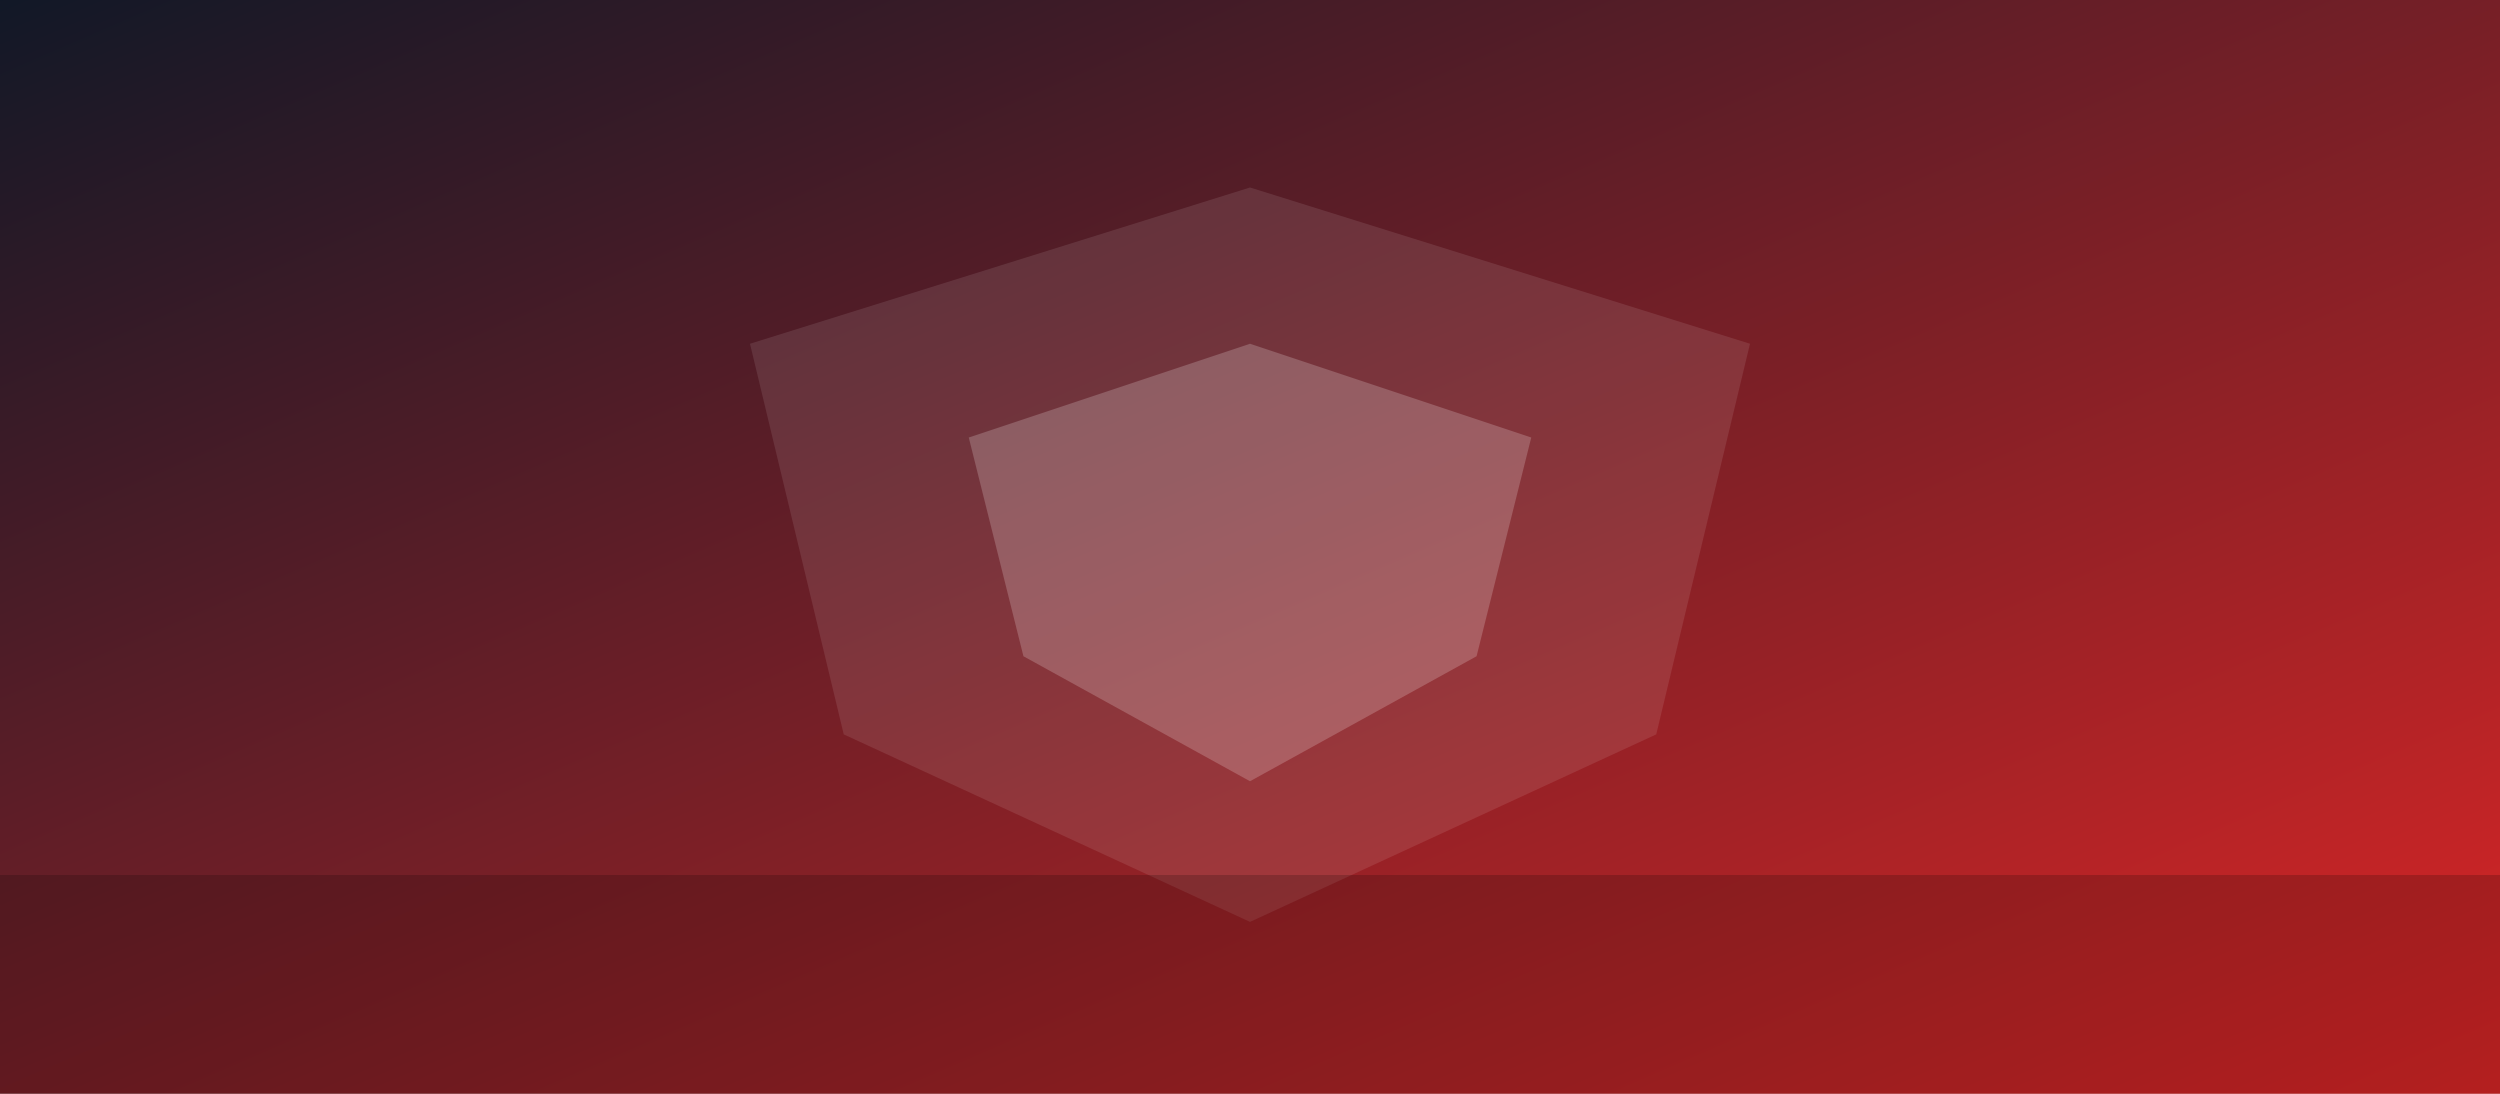
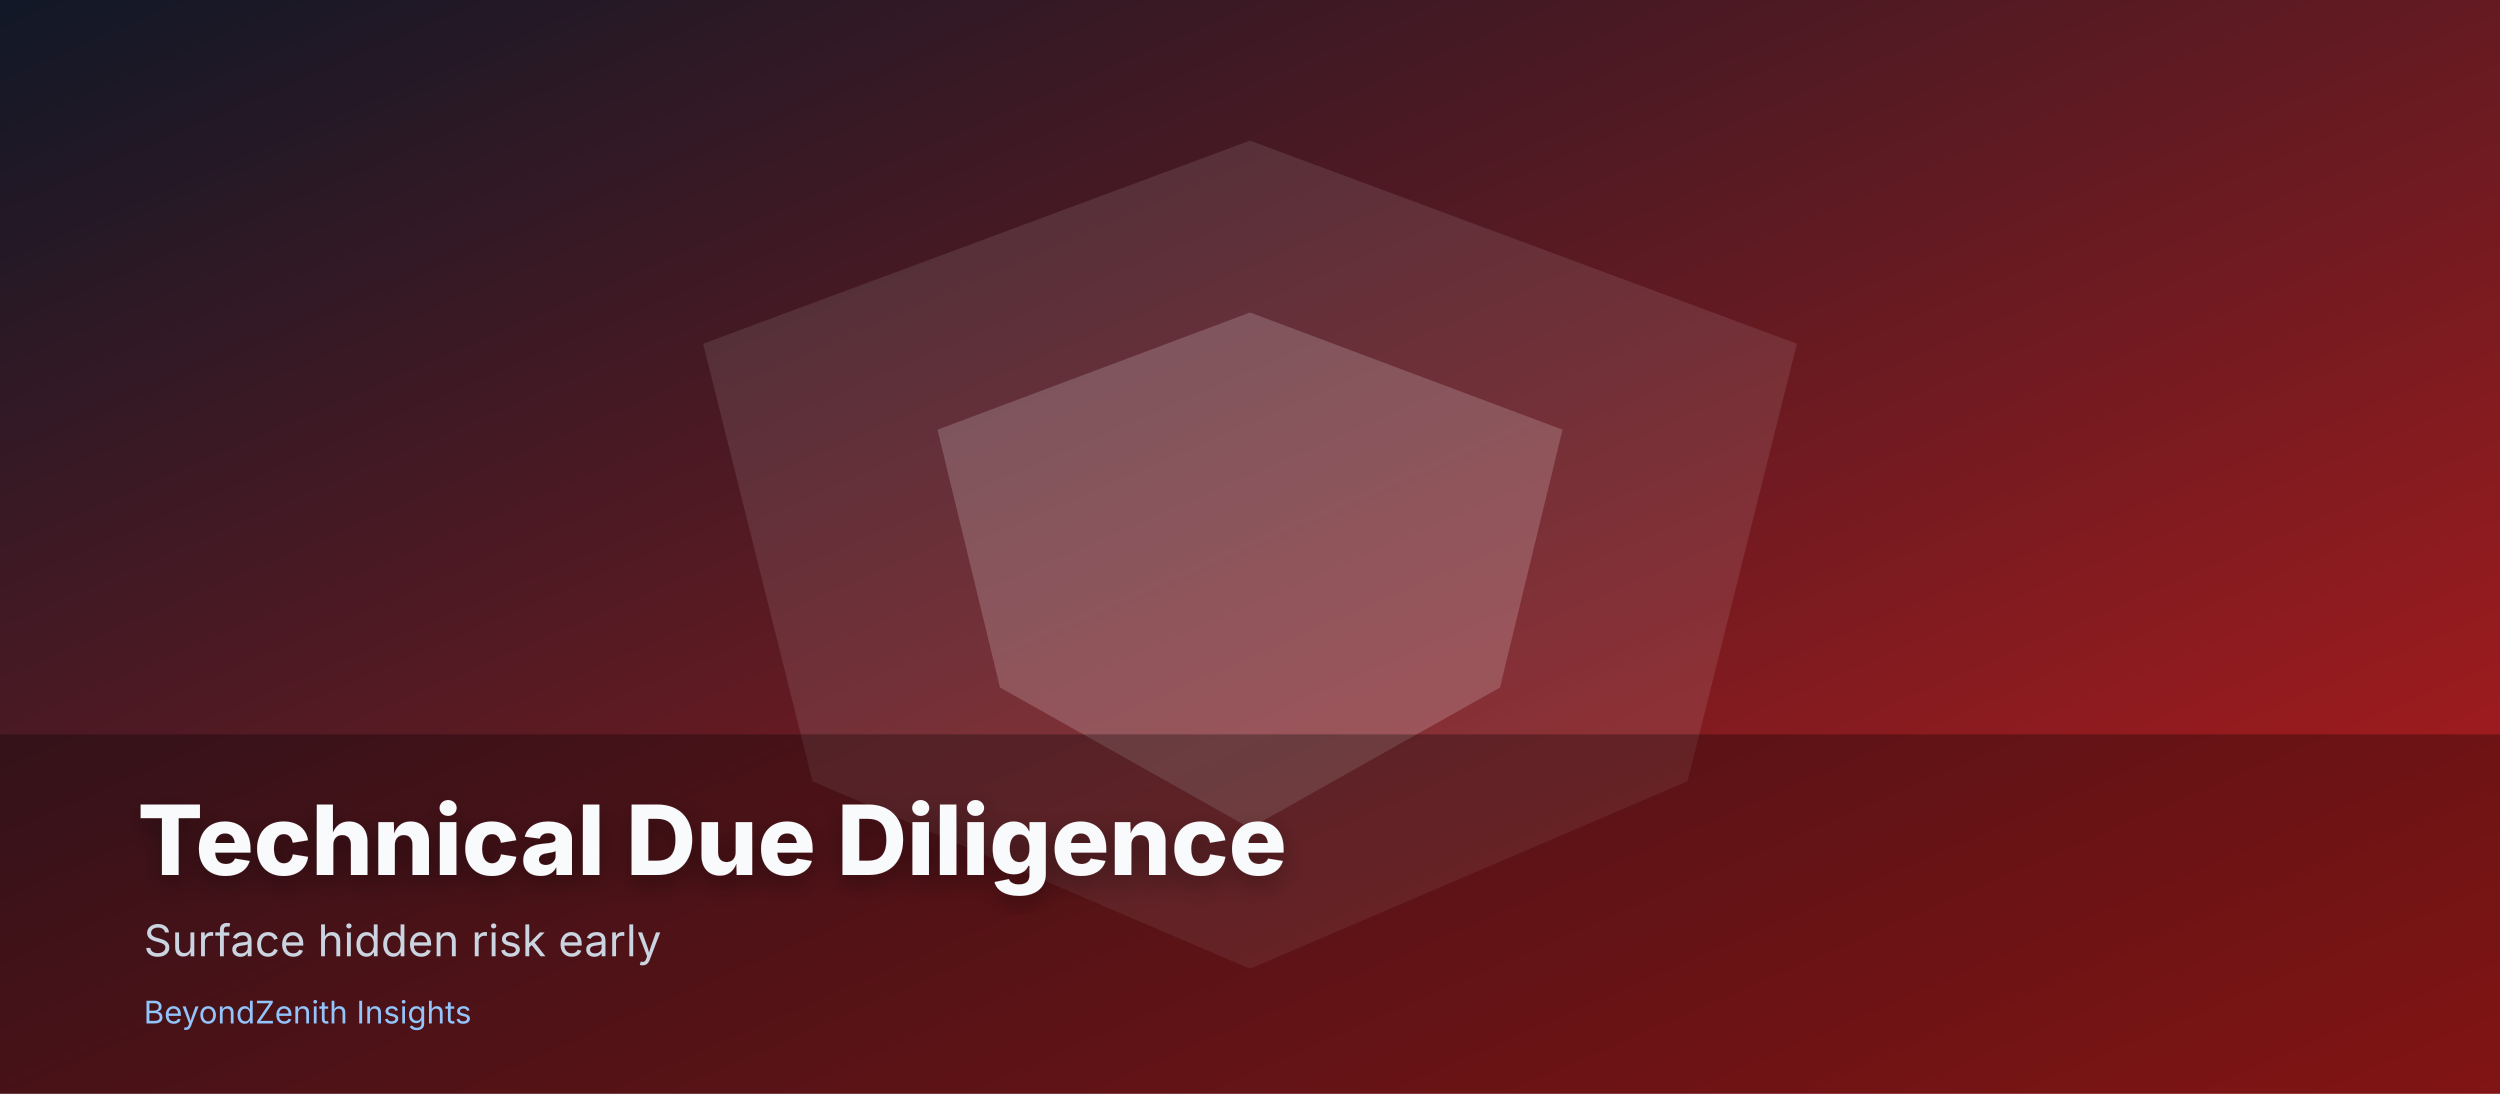
- <svg xmlns="http://www.w3.org/2000/svg" width="1600" height="700" viewBox="0 0 1600 700" role="img" aria-label="Hero image">
+ <svg xmlns="http://www.w3.org/2000/svg" width="1600" height="700" viewBox="0 0 1600 700" role="img" aria-label="Hero image for Technical Due Diligence">
  <defs>
    <linearGradient id="g" x1="0" y1="0" x2="1" y2="1">
      <stop offset="0%" stop-color="#111827" />
-       <stop offset="100%" stop-color="#dc2626" />
+       <stop offset="100%" stop-color="#b91c1c" />
    </linearGradient>
+     <filter id="shadow" x="-20%" y="-20%" width="140%" height="140%">
+       <feDropShadow dx="0" dy="6" stdDeviation="8" flood-opacity="0.35" />
+     </filter>
  </defs>
  <rect width="1600" height="700" fill="url(#g)" />
-   <path d="M800 120 L1120 220 L1060 470 L800 590 L540 470 L480 220 Z" fill="#ffffff" opacity="0.10" />
-   <path d="M800 220 L980 280 L945 420 L800 500 L655 420 L620 280 Z" fill="#ffffff" opacity="0.20" />
-   <rect x="0" y="560" width="1600" height="140" fill="#000" opacity="0.18" />
+   <path d="M800 90 L1150 220 L1080 500 L800 620 L520 500 L450 220 Z" fill="#fff" opacity="0.10" />
+   <path d="M800 200 L1000 275 L960 440 L800 530 L640 440 L600 275 Z" fill="#fff" opacity="0.18" />
+   <rect x="0" y="470" width="1600" height="230" fill="#000" opacity="0.30" />
+   <text x="88" y="560" font-family="Inter,Arial,sans-serif" font-size="62" font-weight="800" fill="#f8fafc" filter="url(#shadow)">Technical Due Diligence</text>
+   <text x="92" y="612" font-family="Inter,Arial,sans-serif" font-size="28" fill="#cbd5e1">Surface hidden risk early</text>
+   <text x="92" y="655" font-family="Inter,Arial,sans-serif" font-size="20" fill="#93c5fd">BeyondZenith Insights</text>
</svg>
